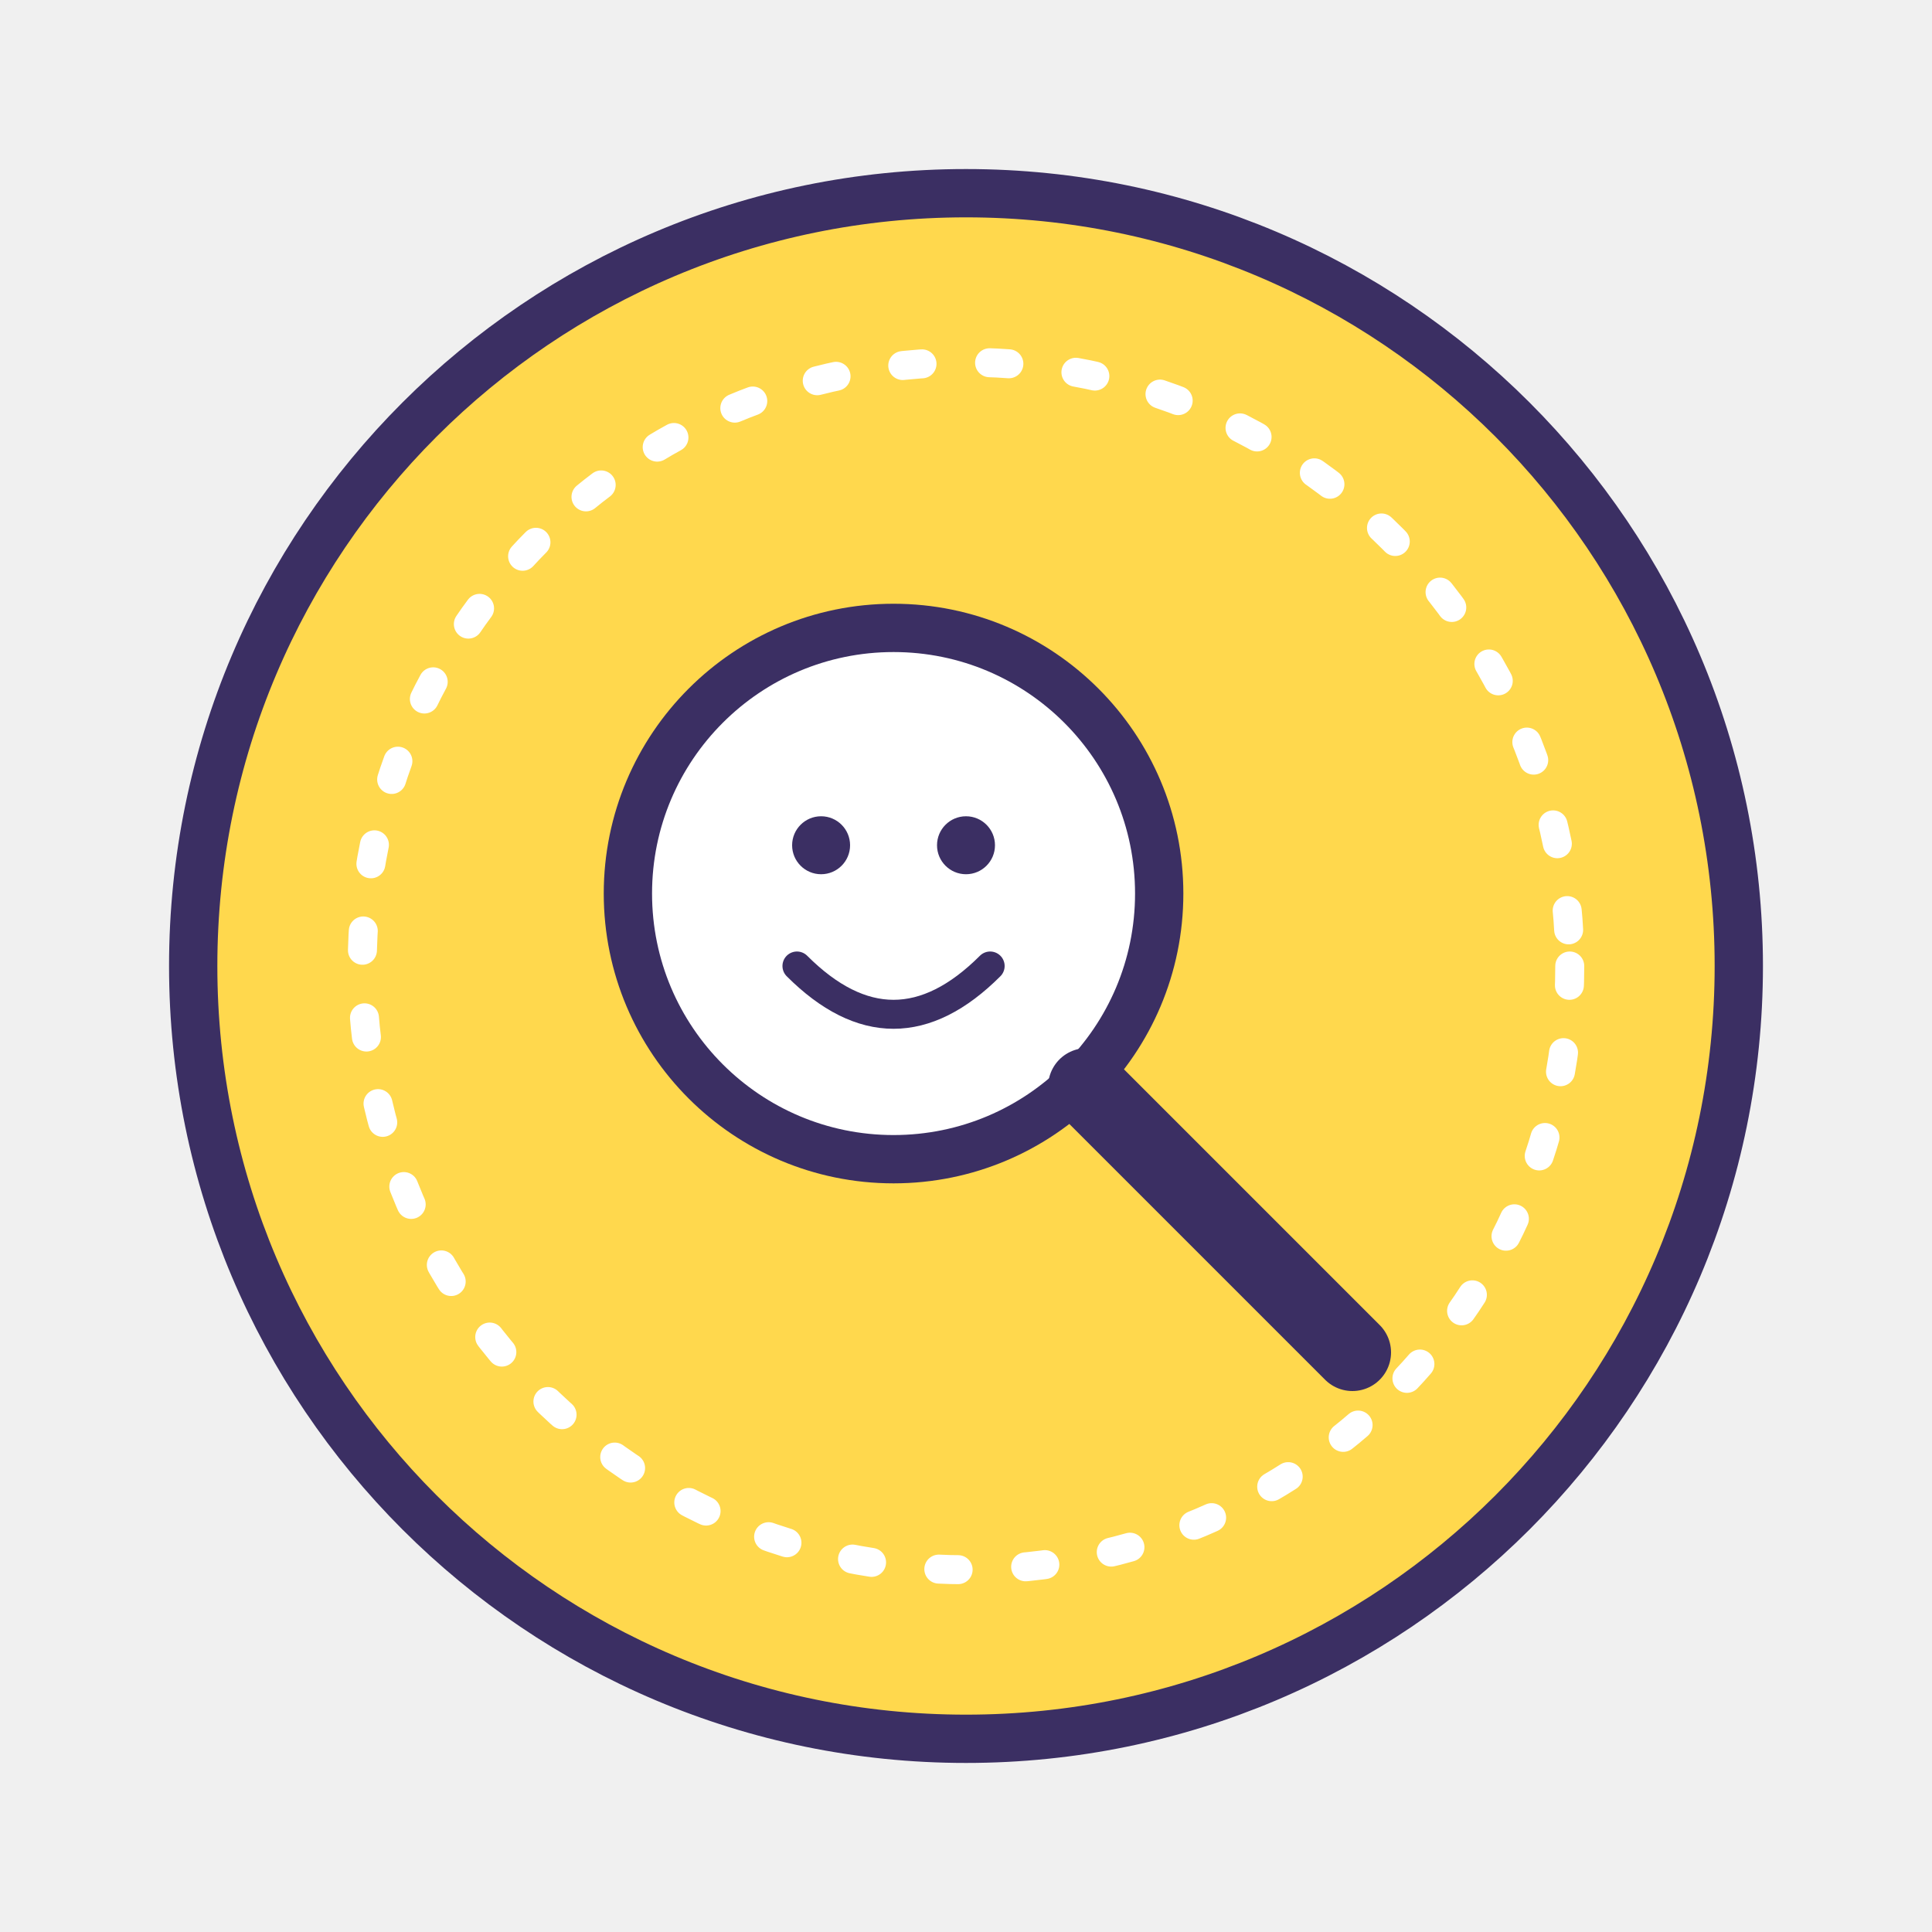
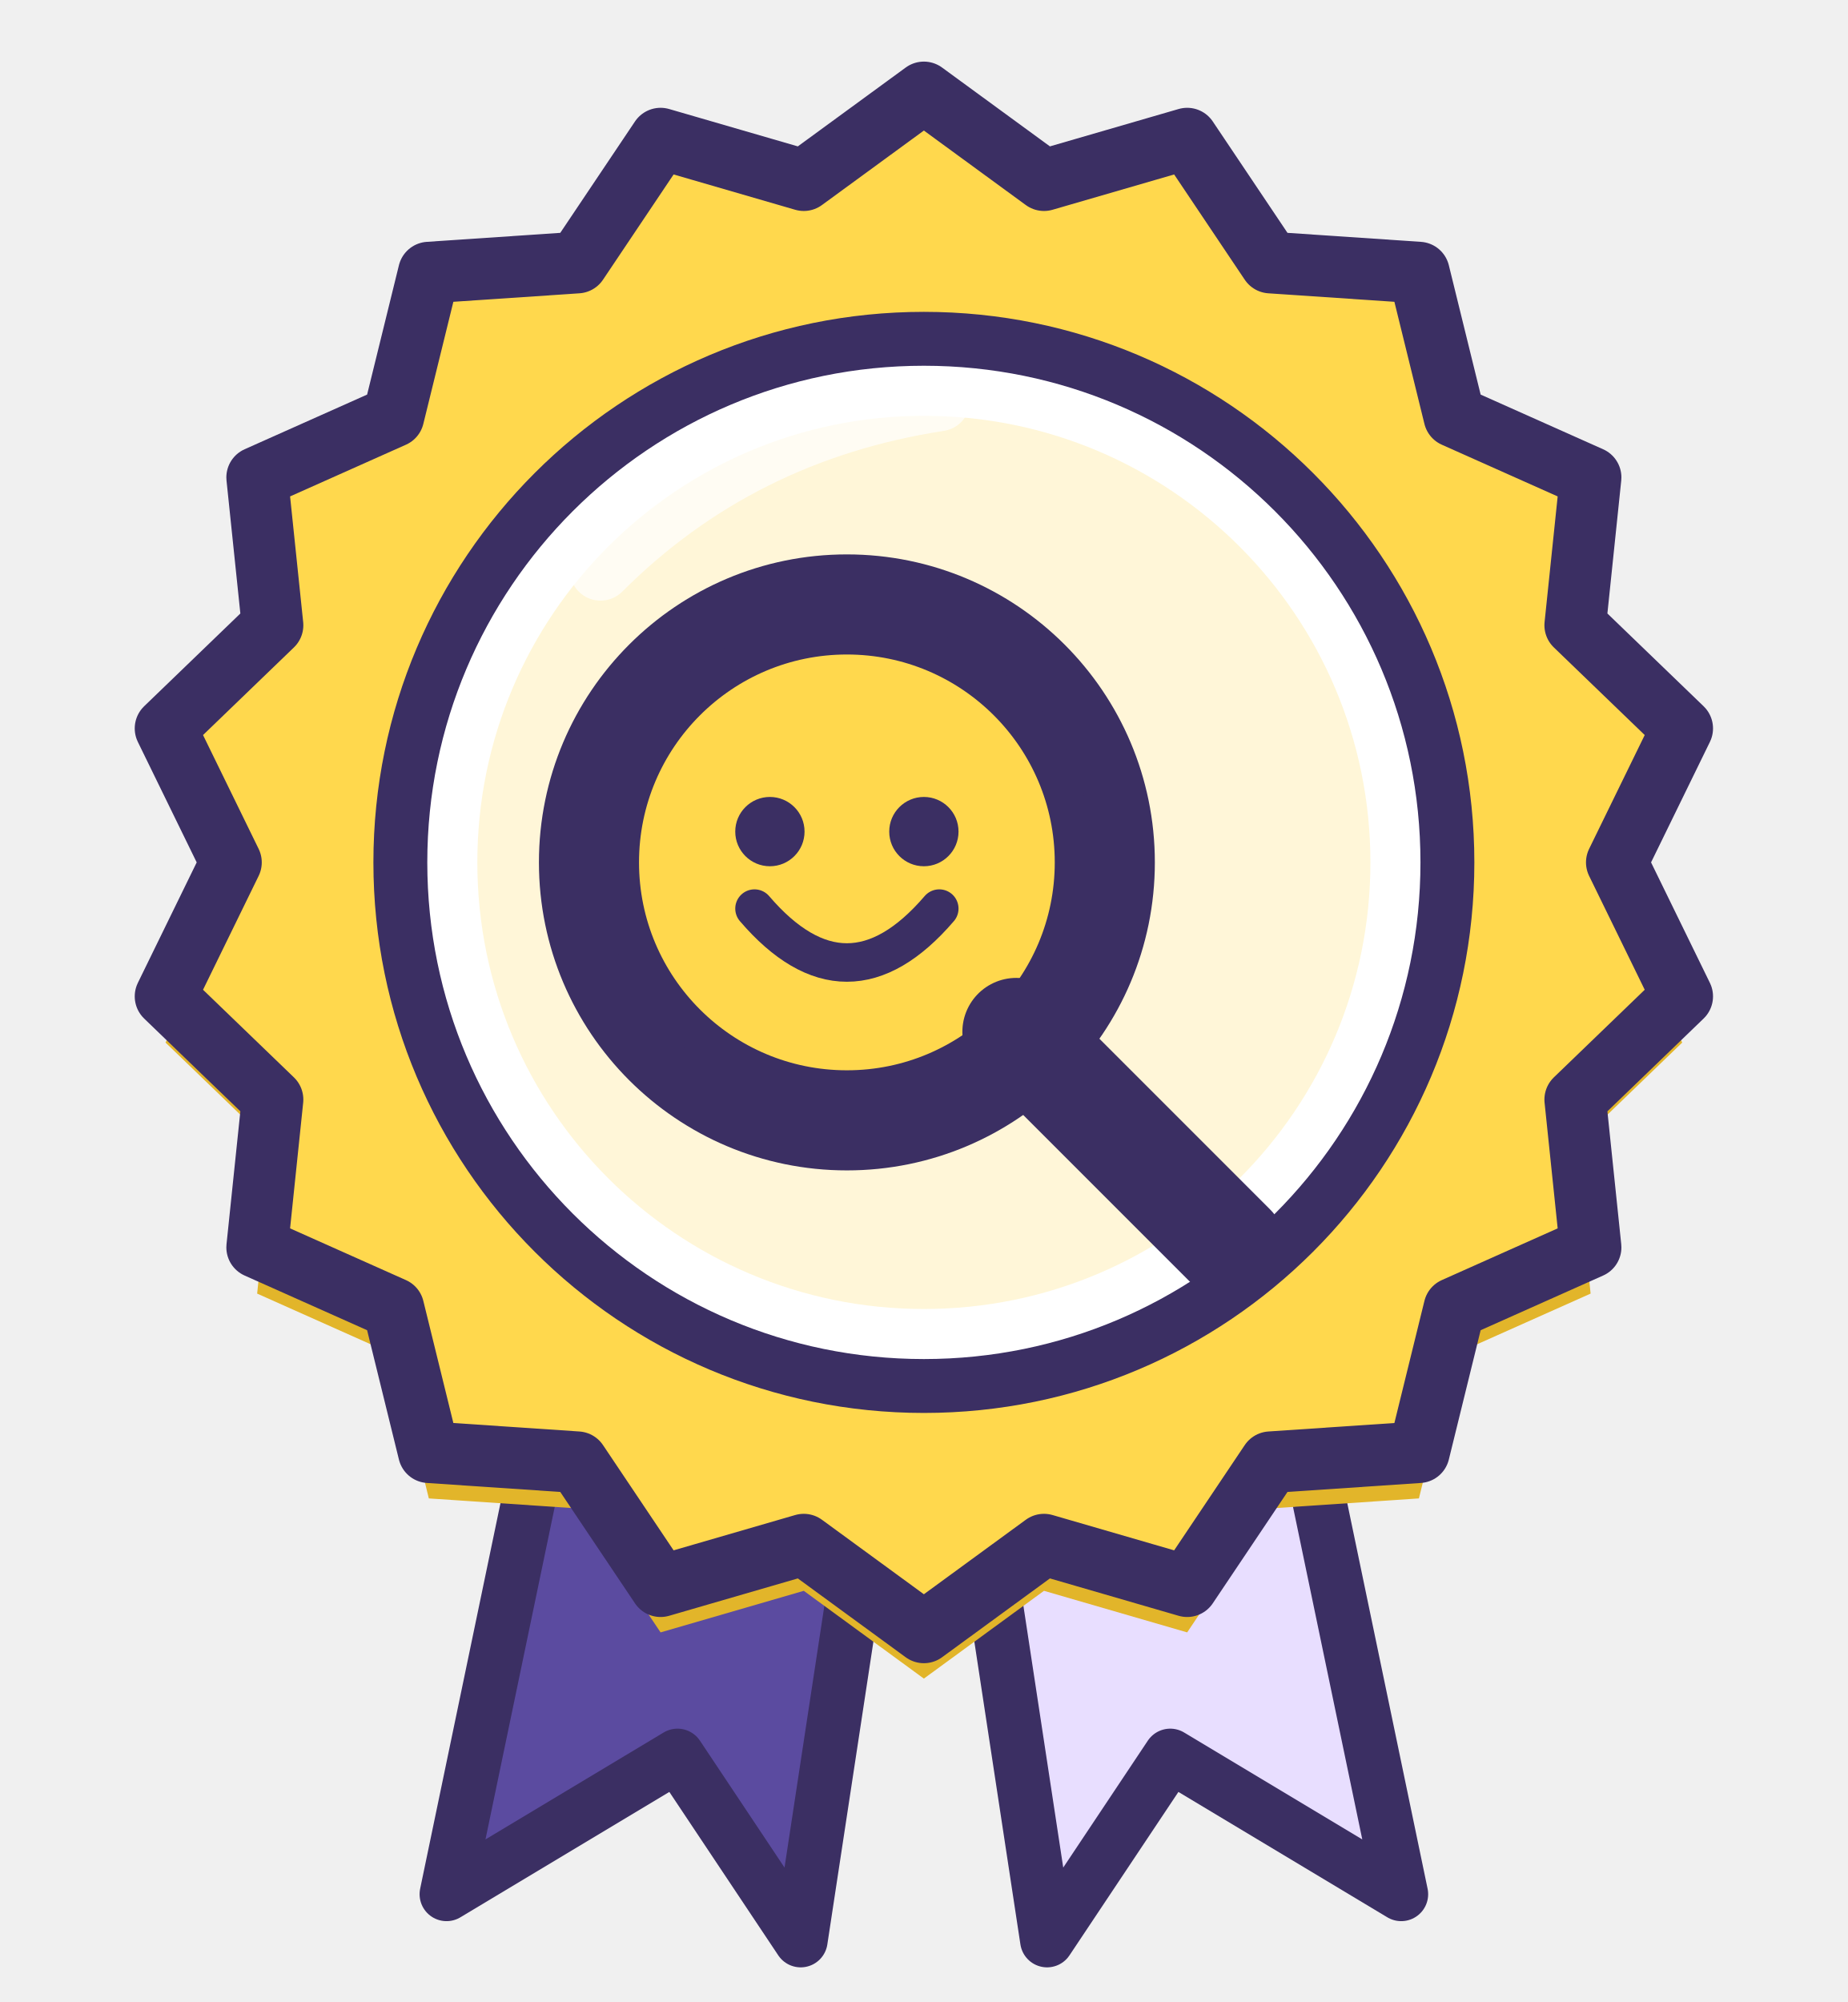
- <svg xmlns="http://www.w3.org/2000/svg" viewBox="0 0 400 400" width="400" height="400">
-   <circle cx="200" cy="200" r="160" fill="#FFD84D" stroke="#3B2F63" stroke-width="10" />
-   <circle cx="200" cy="200" r="125" fill="none" stroke="#fff" stroke-width="6" stroke-dasharray="4 14" stroke-linecap="round" />
-   <circle cx="185" cy="185" r="55" fill="#fff" stroke="#3B2F63" stroke-width="10" />
-   <path d="M225 225 L280 280" stroke="#3B2F63" stroke-width="16" stroke-linecap="round" />
-   <circle cx="170" cy="175" r="6" fill="#3B2F63" />
-   <circle cx="200" cy="175" r="6" fill="#3B2F63" />
-   <path d="M165 200 Q185 220 205 200" fill="none" stroke="#3B2F63" stroke-width="6" stroke-linecap="round" />
+ <svg xmlns="http://www.w3.org/2000/svg" viewBox="0 0 240 260">
+   <path d="M78 150 L58 246 L88 228 L104 252 L118 160Z" fill="#5B4BA0" stroke="#3B2F63" stroke-width="7" stroke-linejoin="round" />
+   <path d="M162 150 L182 246 L152 228 L136 252 L122 160Z" fill="#E8DEFF" stroke="#3B2F63" stroke-width="7" stroke-linejoin="round" />
+   <path d="M120.0,12.0 L135.6,23.4 L154.2,18.0 L165.0,34.1 L184.3,35.4 L188.9,54.1 L206.6,62.0 L204.6,81.2 L218.5,94.6 L210.0,112.0 L218.5,129.4 L204.6,142.8 L206.6,162.0 L188.9,169.9 L184.3,188.6 L165.0,189.9 L154.2,206.0 L135.6,200.6 L120.0,212.0 L104.4,200.6 L85.8,206.0 L75.0,189.9 L55.7,188.6 L51.1,169.9 L33.4,162.0 L35.4,142.8 L21.5,129.4 L30.0,112.0 L21.5,94.6 L35.4,81.2 L33.4,62.0 L51.1,54.1 L55.7,35.4 L75.0,34.1 L85.8,18.0 L104.4,23.4Z" transform="translate(0 6)" fill="#E2B52A" />
+   <path d="M120.0,12.0 L135.6,23.4 L154.2,18.0 L165.0,34.1 L184.3,35.4 L188.9,54.1 L206.6,62.0 L204.6,81.2 L218.5,94.6 L210.0,112.0 L218.5,129.4 L204.6,142.8 L206.6,162.0 L188.9,169.9 L184.3,188.6 L165.0,189.9 L154.2,206.0 L135.6,200.6 L120.0,212.0 L104.4,200.6 L85.8,206.0 L75.0,189.9 L55.7,188.6 L51.1,169.9 L33.4,162.0 L35.4,142.8 L21.5,129.4 L30.0,112.0 L21.5,94.6 L35.4,81.2 L33.4,62.0 L51.1,54.1 L55.7,35.4 L75.0,34.1 L85.8,18.0 L104.4,23.4Z" fill="#FFD84D" stroke="#3B2F63" stroke-width="8" stroke-linejoin="round" />
+   <circle cx="120" cy="112" r="68" fill="#fff" stroke="#3B2F63" stroke-width="7" />
+   <circle cx="120" cy="112" r="58" fill="#FFD84D" opacity=".22" />
+   <path d="M78 74 Q96 56 122 52" fill="none" stroke="#fff" stroke-width="8" stroke-linecap="round" opacity=".7" />
+   <circle cx="110" cy="112" r="30" fill="#FFD84D" stroke="#3B2F63" stroke-width="6" />
+   <circle cx="100" cy="108" r="4.5" fill="#3B2F63" />
+   <circle cx="120" cy="108" r="4.5" fill="#3B2F63" />
+   <path d="M98 118 Q110 132 122 118" fill="none" stroke="#3B2F63" stroke-width="5" stroke-linecap="round" stroke-linejoin="round" />
+   <path d="M132 134 L160 162" fill="none" stroke="#3B2F63" stroke-width="14" stroke-linecap="round" stroke-linejoin="round" />
+   <circle cx="110" cy="112" r="36" fill="none" stroke="#3B2F63" stroke-width="8" />
</svg>
